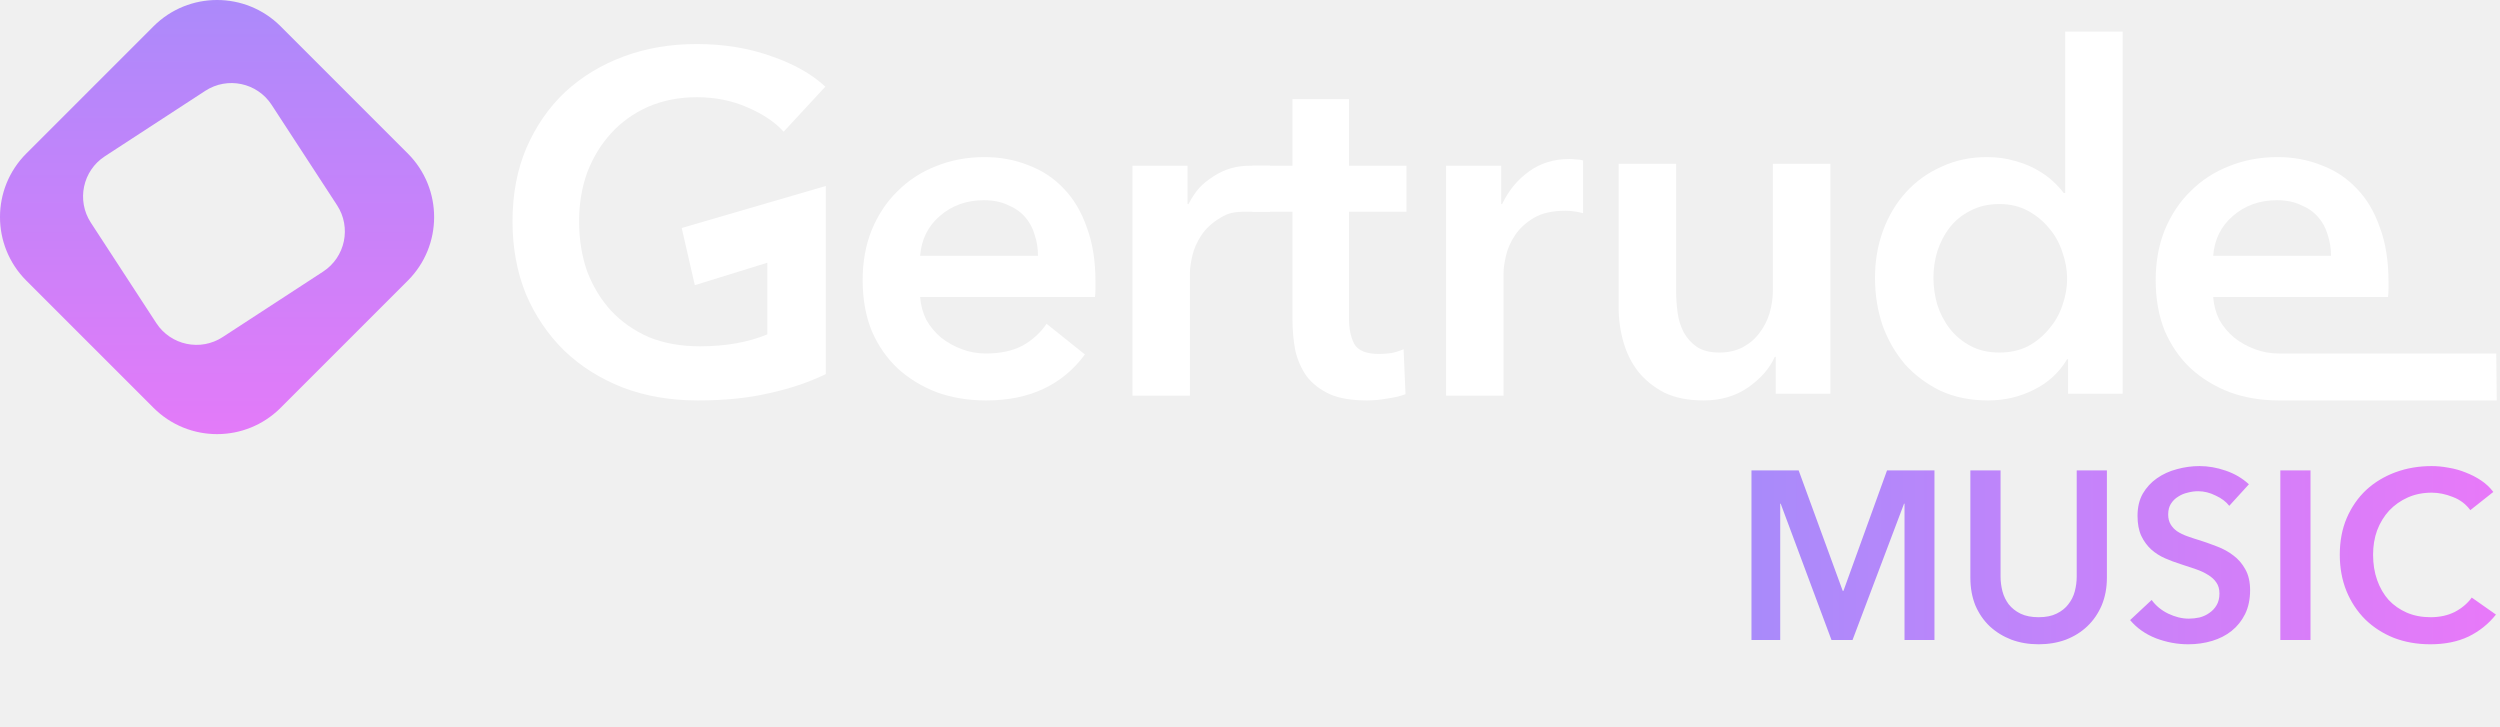
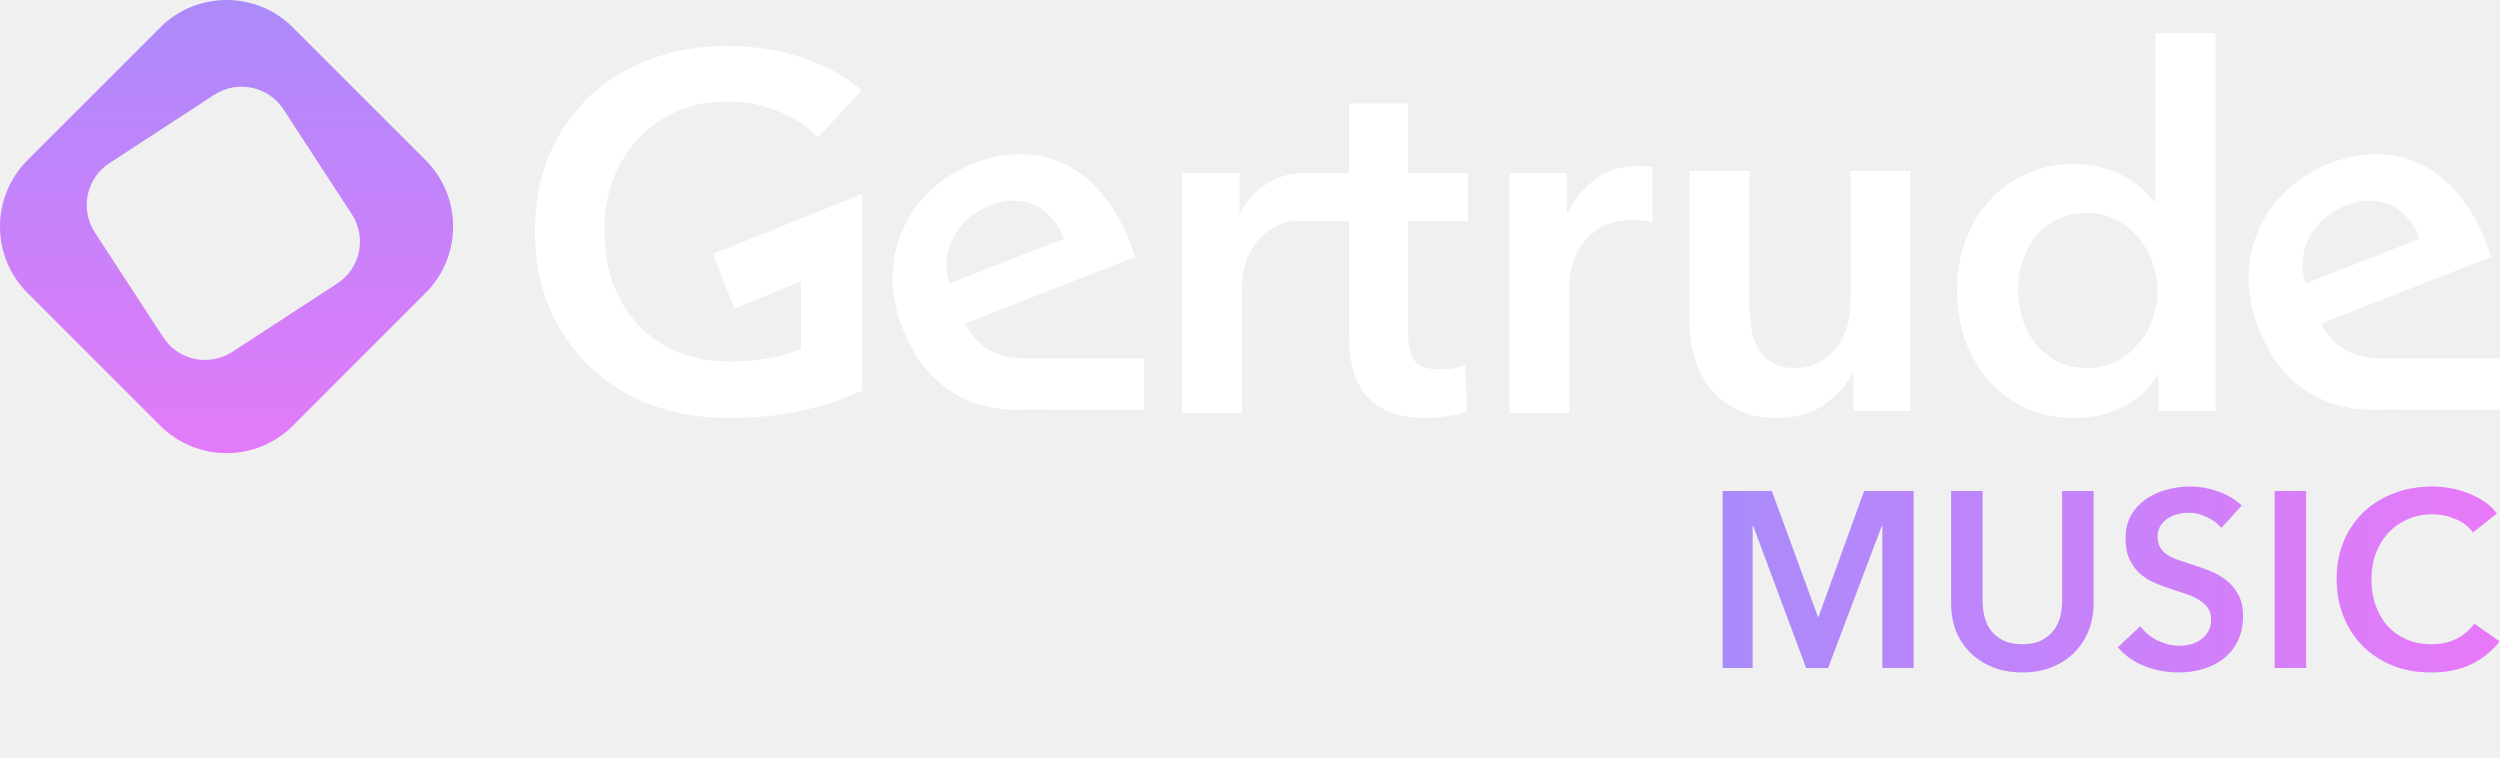
- <svg xmlns="http://www.w3.org/2000/svg" width="668" height="194" viewBox="0 0 668 194" fill="none">
-   <path fill-rule="evenodd" clip-rule="evenodd" d="M41.012 7.036C50.394 -2.346 65.606 -2.345 74.988 7.036L108.963 41.012C118.346 50.394 118.346 65.606 108.963 74.988L74.988 108.963C65.606 118.346 50.394 118.346 41.012 108.963L7.036 74.988C-2.345 65.606 -2.346 50.394 7.036 41.012L41.012 7.036ZM72.577 28.011C68.713 22.082 60.774 20.409 54.846 24.273L28.011 41.764C22.082 45.628 20.409 53.567 24.273 59.495L41.764 86.331C45.628 92.259 53.567 93.932 59.495 90.068L86.331 72.577C92.259 68.713 93.932 60.774 90.068 54.846L72.577 28.011Z" fill="url(#paint0_linear_117_144)" />
-   <path d="M277.348 68.344C277.348 66.381 277.05 64.504 276.452 62.712C275.94 60.92 275.087 59.341 273.892 57.976C272.698 56.611 271.162 55.544 269.284 54.776C267.492 53.923 265.359 53.496 262.884 53.496C258.276 53.496 254.351 54.904 251.108 57.72C247.951 60.451 246.201 63.992 245.86 68.344H277.348ZM292.708 75.256C292.708 75.939 292.708 76.621 292.708 77.304C292.708 77.987 292.666 78.669 292.58 79.352H245.86C246.031 81.57 246.585 83.618 247.524 85.496C248.548 87.288 249.871 88.867 251.492 90.232C253.113 91.512 254.948 92.536 256.996 93.304C259.044 94.072 261.178 94.456 263.396 94.456C267.236 94.456 270.479 93.773 273.124 92.408C275.77 90.957 277.946 88.995 279.652 86.52L289.892 94.712C283.834 102.904 275.044 107 263.524 107C258.745 107 254.351 106.274 250.34 104.824C246.329 103.288 242.831 101.155 239.844 98.424C236.943 95.693 234.639 92.365 232.932 88.44C231.311 84.429 230.5 79.906 230.5 74.872C230.5 69.923 231.311 65.443 232.932 61.432C234.639 57.336 236.943 53.88 239.844 51.064C242.745 48.163 246.159 45.944 250.084 44.408C254.095 42.787 258.404 41.976 263.012 41.976C267.279 41.976 271.204 42.701 274.788 44.152C278.458 45.517 281.615 47.608 284.26 50.424C286.906 53.155 288.954 56.611 290.404 60.792C291.94 64.888 292.708 69.709 292.708 75.256Z" fill="white" />
+ <svg xmlns="http://www.w3.org/2000/svg" width="640" height="194" viewBox="0 0 640 194" fill="none">
+   <path fill-rule="evenodd" clip-rule="evenodd" d="M41.012 7.036C50.394 -2.346 65.606 -2.345 74.988 7.036L108.963 41.012C118.346 50.394 118.346 65.606 108.963 74.988L74.988 108.963C65.606 118.346 50.394 118.346 41.012 108.963L7.036 74.988C-2.345 65.606 -2.346 50.394 7.036 41.012L41.012 7.036ZM72.577 28.011C68.713 22.082 60.774 20.409 54.846 24.273L28.011 41.764C22.082 45.628 20.409 53.567 24.273 59.495L41.764 86.331C45.628 92.259 53.567 93.932 59.495 90.068L86.331 72.577C92.259 68.713 93.932 60.774 90.068 54.846L72.577 28.011Z" fill="url(#paint0_linear_151_247)" />
  <path d="M302.592 44.28H317.312V54.52H317.568C319.592 50.72 321.092 49.22 324.092 47.22C327.387 45.023 330.592 44.28 334.092 44.28C334.69 44.28 336.569 44.28 337.569 44.28C338.265 44.28 338.592 44.28 339.334 44.28V56.568C337.772 56.568 336.727 56.568 335.727 56.568C335.227 56.568 333.684 56.568 333.002 56.568C329.503 56.568 328.15 56.952 326.016 58.232C323.883 59.512 322.219 61.048 321.024 62.84C319.83 64.632 319.019 66.467 318.592 68.344C318.166 70.221 317.952 71.715 317.952 72.824V105.72H302.592V44.28Z" fill="white" />
  <path d="M334.592 56.568V44.28H345.344V26.488H360.448V44.28H375.808V56.568H360.448V85.112C360.448 87.843 360.918 90.104 361.856 91.896C362.88 93.688 365.099 94.584 368.512 94.584C369.536 94.584 370.646 94.499 371.84 94.328C373.035 94.072 374.102 93.731 375.04 93.304L375.552 105.336C374.187 105.848 372.566 106.232 370.688 106.488C368.811 106.829 367.019 107 365.312 107C361.216 107 357.888 106.445 355.328 105.336C352.768 104.141 350.72 102.563 349.184 100.6C347.734 98.552 346.71 96.248 346.112 93.688C345.6 91.043 345.344 88.227 345.344 85.24V56.568H334.592Z" fill="white" />
  <path d="M386.392 44.28H401.112V54.52H401.368C403.075 50.936 405.464 48.035 408.536 45.816C411.608 43.597 415.192 42.488 419.288 42.488C419.885 42.488 420.525 42.531 421.208 42.616C421.891 42.616 422.488 42.701 423 42.872V56.952C421.976 56.696 421.08 56.525 420.312 56.44C419.629 56.355 418.947 56.312 418.264 56.312C414.765 56.312 411.949 56.952 409.816 58.232C407.683 59.512 406.019 61.048 404.824 62.84C403.629 64.632 402.819 66.467 402.392 68.344C401.965 70.221 401.752 71.715 401.752 72.824V105.72H386.392V44.28Z" fill="white" />
  <path d="M489.076 105.208H474.484V95.352H474.228C472.863 98.424 470.473 101.155 467.06 103.544C463.732 105.848 459.764 107 455.156 107C451.145 107 447.689 106.317 444.788 104.952C441.972 103.501 439.625 101.624 437.748 99.32C435.956 97.016 434.633 94.371 433.78 91.384C432.927 88.397 432.5 85.325 432.5 82.168V43.768H447.86V77.816C447.86 79.608 447.988 81.485 448.244 83.448C448.5 85.41 449.055 87.203 449.908 88.824C450.761 90.36 451.913 91.64 453.364 92.664C454.9 93.688 456.905 94.2 459.38 94.2C461.769 94.2 463.86 93.731 465.652 92.792C467.529 91.768 469.023 90.488 470.132 88.952C471.327 87.416 472.223 85.666 472.82 83.704C473.417 81.656 473.716 79.608 473.716 77.56V43.768H489.076V105.208Z" fill="white" />
  <path d="M567.176 105.208H552.584V95.992H552.328C550.195 99.576 547.208 102.306 543.368 104.184C539.613 106.061 535.56 107 531.208 107C526.515 107 522.291 106.146 518.536 104.44C514.867 102.648 511.709 100.301 509.064 97.4C506.504 94.413 504.499 90.957 503.048 87.032C501.683 83.021 501 78.754 501 74.232C501 69.709 501.725 65.485 503.176 61.56C504.627 57.635 506.675 54.221 509.32 51.32C511.965 48.419 515.123 46.157 518.792 44.536C522.461 42.829 526.472 41.976 530.824 41.976C533.64 41.976 536.157 42.317 538.376 43C540.595 43.597 542.515 44.365 544.136 45.304C545.843 46.242 547.293 47.267 548.488 48.376C549.683 49.485 550.664 50.552 551.432 51.576H551.816V8.44H567.176V105.208ZM516.616 74.232C516.616 76.621 516.957 79.01 517.64 81.4C518.408 83.789 519.517 85.922 520.968 87.8C522.419 89.677 524.253 91.213 526.472 92.408C528.691 93.603 531.293 94.2 534.28 94.2C537.096 94.2 539.613 93.645 541.832 92.536C544.051 91.341 545.928 89.805 547.464 87.928C549.085 86.05 550.28 83.96 551.048 81.656C551.901 79.266 552.328 76.877 552.328 74.488C552.328 72.099 551.901 69.709 551.048 67.32C550.28 64.93 549.085 62.797 547.464 60.92C545.928 59.042 544.051 57.507 541.832 56.312C539.613 55.117 537.096 54.52 534.28 54.52C531.293 54.52 528.691 55.117 526.472 56.312C524.253 57.421 522.419 58.914 520.968 60.792C519.517 62.669 518.408 64.802 517.64 67.192C516.957 69.496 516.616 71.843 516.616 74.232Z" fill="white" />
-   <path d="M622.848 68.344C622.848 66.381 622.549 64.504 621.952 62.712C621.44 60.92 620.587 59.341 619.392 57.976C618.197 56.611 616.661 55.544 614.784 54.776C612.992 53.923 610.859 53.496 608.384 53.496C603.776 53.496 599.851 54.904 596.608 57.72C593.451 60.451 591.701 63.992 591.36 68.344H622.848ZM638.208 75.256C638.208 75.939 638.208 76.621 638.208 77.304C638.208 77.987 638.165 78.669 638.08 79.352H591.36C591.531 81.571 592.085 83.619 593.024 85.496C594.048 87.288 595.371 88.867 596.992 90.232C598.613 91.512 600.448 92.536 602.496 93.304C604.544 94.072 606.677 94.456 608.896 94.456C612.736 94.456 616.5 94.456 620 94.456C623.5 94.456 662.421 94.456 667 94.456L667.128 107C653.128 107 620.544 107 609.024 107C604.245 107 599.851 106.275 595.84 104.824C591.829 103.288 588.331 101.155 585.344 98.424C582.443 95.693 580.139 92.365 578.432 88.44C576.811 84.429 576 79.907 576 74.872C576 69.923 576.811 65.443 578.432 61.432C580.139 57.336 582.443 53.88 585.344 51.064C588.245 48.163 591.659 45.944 595.584 44.408C599.595 42.787 603.904 41.976 608.512 41.976C612.779 41.976 616.704 42.701 620.288 44.152C623.957 45.517 627.114 47.608 629.76 50.424C632.405 53.155 634.453 56.611 635.904 60.792C637.44 64.888 638.208 69.709 638.208 75.256Z" fill="white" />
-   <path d="M205.423 105.08C210.97 103.885 216.047 102.178 220.655 99.96V49.696L182.155 60.92L185.655 76.196L205.039 70.196V89.336C199.919 91.469 193.903 92.536 186.991 92.536C181.957 92.536 177.434 91.725 173.423 90.104C169.498 88.397 166.127 86.05 163.311 83.064C160.581 80.077 158.447 76.579 156.911 72.568C155.461 68.472 154.735 63.992 154.735 59.128C154.735 54.435 155.461 50.083 156.911 46.072C158.447 42.061 160.581 38.563 163.311 35.576C166.042 32.589 169.327 30.243 173.167 28.536C177.093 26.829 181.445 25.976 186.223 25.976C191.087 25.976 195.567 26.872 199.663 28.664C203.845 30.456 207.087 32.632 209.391 35.192L220.527 23.16C216.858 19.747 211.994 17.016 205.935 14.968C199.962 12.835 193.349 11.768 186.095 11.768C179.098 11.768 172.613 12.877 166.639 15.096C160.666 17.315 155.461 20.472 151.023 24.568C146.671 28.664 143.215 33.656 140.655 39.544C138.181 45.347 136.943 51.875 136.943 59.128C136.943 66.21 138.138 72.696 140.527 78.584C143.002 84.386 146.415 89.421 150.767 93.688C155.119 97.869 160.325 101.155 166.383 103.544C172.442 105.848 179.141 107 186.479 107C193.647 107 199.962 106.36 205.423 105.08Z" fill="white" />
-   <path d="M467.992 125.688H480.6L492.376 157.88H492.568L504.216 125.688H516.888V171H508.888V134.584H508.76L495 171H489.368L475.8 134.584H475.672V171H467.992V125.688ZM562.963 154.36C562.963 157.091 562.494 159.565 561.555 161.784C560.616 163.96 559.336 165.816 557.715 167.352C556.094 168.888 554.174 170.083 551.955 170.936C549.736 171.747 547.326 172.152 544.723 172.152C542.12 172.152 539.71 171.747 537.491 170.936C535.272 170.083 533.331 168.888 531.667 167.352C530.046 165.816 528.766 163.96 527.827 161.784C526.931 159.565 526.483 157.091 526.483 154.36V125.688H534.547V154.04C534.547 155.363 534.718 156.685 535.059 158.008C535.4 159.288 535.955 160.44 536.723 161.464C537.534 162.488 538.579 163.32 539.859 163.96C541.182 164.6 542.803 164.92 544.723 164.92C546.643 164.92 548.243 164.6 549.523 163.96C550.846 163.32 551.891 162.488 552.659 161.464C553.47 160.44 554.046 159.288 554.387 158.008C554.728 156.685 554.899 155.363 554.899 154.04V125.688H562.963V154.36ZM595.659 135.16C594.805 134.051 593.589 133.133 592.011 132.408C590.475 131.64 588.917 131.256 587.339 131.256C586.4 131.256 585.461 131.384 584.523 131.64C583.584 131.853 582.731 132.216 581.963 132.728C581.195 133.197 580.555 133.837 580.043 134.648C579.573 135.416 579.339 136.355 579.339 137.464C579.339 138.488 579.552 139.363 579.979 140.088C580.405 140.813 580.981 141.432 581.707 141.944C582.475 142.456 583.392 142.904 584.458 143.288C585.525 143.672 586.699 144.056 587.979 144.44C589.429 144.909 590.923 145.443 592.459 146.04C594.037 146.637 595.467 147.427 596.747 148.408C598.069 149.389 599.136 150.627 599.947 152.12C600.8 153.613 601.227 155.469 601.227 157.688C601.227 160.12 600.779 162.253 599.882 164.088C598.987 165.88 597.792 167.373 596.299 168.568C594.805 169.763 593.056 170.659 591.051 171.256C589.045 171.853 586.933 172.152 584.715 172.152C581.771 172.152 578.891 171.619 576.075 170.552C573.259 169.443 570.955 167.821 569.163 165.688L574.923 160.312C576.032 161.848 577.504 163.064 579.339 163.96C581.216 164.856 583.051 165.304 584.843 165.304C585.781 165.304 586.741 165.197 587.723 164.984C588.704 164.728 589.579 164.323 590.347 163.768C591.157 163.213 591.797 162.531 592.267 161.72C592.779 160.867 593.035 159.821 593.035 158.584C593.035 157.389 592.757 156.408 592.203 155.64C591.648 154.829 590.901 154.147 589.963 153.592C589.024 152.995 587.915 152.483 586.635 152.056C585.355 151.629 584.011 151.181 582.603 150.712C581.237 150.285 579.872 149.773 578.507 149.176C577.141 148.579 575.904 147.789 574.795 146.808C573.728 145.827 572.853 144.632 572.171 143.224C571.488 141.773 571.147 139.981 571.147 137.848C571.147 135.544 571.616 133.56 572.555 131.896C573.536 130.232 574.795 128.867 576.331 127.8C577.909 126.691 579.68 125.88 581.643 125.368C583.648 124.813 585.675 124.536 587.723 124.536C590.027 124.536 592.352 124.941 594.699 125.752C597.088 126.563 599.157 127.779 600.907 129.4L595.659 135.16ZM609.305 125.688H617.369V171H609.305V125.688ZM660.071 136.312C658.876 134.691 657.319 133.517 655.399 132.792C653.479 132.024 651.602 131.64 649.767 131.64C647.42 131.64 645.287 132.067 643.367 132.92C641.447 133.773 639.783 134.947 638.375 136.44C637.01 137.933 635.943 139.683 635.175 141.688C634.45 143.693 634.087 145.869 634.087 148.216C634.087 150.691 634.45 152.952 635.175 155C635.9 157.048 636.924 158.819 638.247 160.312C639.612 161.763 641.234 162.893 643.111 163.704C644.988 164.515 647.1 164.92 649.447 164.92C651.879 164.92 654.034 164.451 655.911 163.512C657.788 162.531 659.303 161.251 660.455 159.672L666.919 164.216C664.914 166.733 662.46 168.696 659.559 170.104C656.658 171.469 653.266 172.152 649.383 172.152C645.842 172.152 642.578 171.576 639.591 170.424C636.647 169.229 634.108 167.587 631.975 165.496C629.842 163.363 628.178 160.845 626.983 157.944C625.788 155 625.191 151.757 625.191 148.216C625.191 144.589 625.81 141.325 627.047 138.424C628.327 135.48 630.055 132.984 632.231 130.936C634.45 128.888 637.052 127.309 640.039 126.2C643.026 125.091 646.268 124.536 649.767 124.536C651.218 124.536 652.732 124.685 654.311 124.984C655.89 125.24 657.404 125.667 658.855 126.264C660.306 126.819 661.671 127.523 662.951 128.376C664.231 129.229 665.319 130.253 666.215 131.448L660.071 136.312Z" fill="url(#paint1_linear_117_144)" />
+   <path d="M205.423 105.08C210.97 103.885 216.047 102.178 220.655 99.96V49.696L182.5 65L188 79L205.039 72V89.336C199.919 91.469 193.903 92.536 186.991 92.536C181.957 92.536 177.434 91.725 173.423 90.104C169.498 88.397 166.127 86.05 163.311 83.064C160.581 80.077 158.447 76.579 156.911 72.568C155.461 68.472 154.735 63.992 154.735 59.128C154.735 54.435 155.461 50.083 156.911 46.072C158.447 42.061 160.581 38.563 163.311 35.576C166.042 32.589 169.327 30.243 173.167 28.536C177.093 26.829 181.445 25.976 186.223 25.976C191.087 25.976 195.567 26.872 199.663 28.664C203.845 30.456 207.087 32.632 209.391 35.192L220.527 23.16C216.858 19.747 211.994 17.016 205.935 14.968C199.962 12.835 193.349 11.768 186.095 11.768C179.098 11.768 172.613 12.877 166.639 15.096C160.666 17.315 155.461 20.472 151.023 24.568C146.671 28.664 143.215 33.656 140.655 39.544C138.181 45.347 136.943 51.875 136.943 59.128C136.943 66.21 138.138 72.696 140.527 78.584C143.002 84.386 146.415 89.421 150.767 93.688C155.119 97.869 160.325 101.155 166.383 103.544C172.442 105.848 179.141 107 186.479 107C193.647 107 199.962 106.36 205.423 105.08Z" fill="white" />
+   <path d="M619.509 61.083C618.791 59.256 617.827 57.618 616.616 56.168C615.484 54.687 614.113 53.53 612.502 52.696C610.891 51.862 609.071 51.43 607.043 51.402C605.063 51.263 602.921 51.646 600.618 52.55C596.329 54.235 593.19 56.98 591.201 60.787C589.261 64.483 588.927 68.419 590.201 72.594L619.509 61.083ZM636.333 61.901C636.582 62.536 636.832 63.172 637.081 63.807C637.331 64.442 637.541 65.093 637.711 65.76L594.225 82.84C595.195 84.843 596.46 86.546 598.02 87.951C599.628 89.244 601.436 90.23 603.445 90.908C605.422 91.507 607.504 91.789 609.691 91.755C611.878 91.721 612.458 91.755 616.616 91.755C620.774 91.755 624 91.755 629.5 91.755C634.5 91.755 636.333 91.755 640 91.755V104.911C632 104.911 635 104.911 624 104.911C616.616 104.911 611.97 104.795 607.707 104.911C603.412 104.948 599.376 104.241 595.598 102.791C591.899 101.31 588.538 99.055 585.514 96.025C582.539 92.885 580.131 88.972 578.29 84.286C576.481 79.679 575.598 75.213 575.641 70.887C575.732 66.451 576.613 62.392 578.284 58.71C579.923 54.949 582.289 51.636 585.381 48.771C588.522 45.796 592.236 43.466 596.525 41.781C600.497 40.221 604.416 39.461 608.282 39.501C612.196 39.431 615.899 40.222 619.391 41.876C622.852 43.451 626.021 45.919 628.9 49.28C631.827 52.531 634.305 56.738 636.333 61.901Z" fill="white" />
+   <path d="M272.368 61.083C271.651 59.256 270.687 57.618 269.475 56.168C268.344 54.687 266.972 53.53 265.361 52.696C263.75 51.862 261.931 51.43 259.902 51.402C257.922 51.263 255.781 51.646 253.477 52.55C249.188 54.235 246.049 56.98 244.061 60.787C242.12 64.483 241.787 68.419 243.06 72.594L272.368 61.083ZM289.192 61.901C289.442 62.536 289.691 63.172 289.941 63.807C290.19 64.442 290.4 65.093 290.57 65.76L247.084 82.84C248.054 84.843 249.319 86.546 250.879 87.951C252.488 89.244 254.296 90.23 256.304 90.908C258.281 91.507 260.363 91.789 262.55 91.755C264.737 91.721 265.318 91.755 269.475 91.755C273.633 91.755 276.859 91.755 282.359 91.755C287.359 91.755 289.192 91.755 292.859 91.755V104.911C284.859 104.911 287.859 104.911 276.859 104.911C269.475 104.911 264.83 104.795 260.567 104.911C256.272 104.948 252.236 104.241 248.457 102.791C244.759 101.31 241.397 99.055 238.374 96.025C235.398 92.885 232.99 88.972 231.15 84.286C229.34 79.679 228.457 75.213 228.5 70.887C228.591 66.451 229.472 62.392 231.143 58.71C232.783 54.949 235.149 51.636 238.241 48.771C241.381 45.796 245.096 43.466 249.385 41.781C253.356 40.221 257.275 39.461 261.141 39.501C265.056 39.431 268.759 40.222 272.251 41.876C275.711 43.451 278.881 45.919 281.76 49.28C284.687 52.531 287.164 56.738 289.192 61.901Z" fill="white" />
+   <path d="M440.992 125.688H453.6L465.376 157.88H465.568L477.216 125.688H489.888V171H481.888V134.584H481.76L468 171H462.368L448.8 134.584H448.672V171H440.992V125.688ZM535.963 154.36C535.963 157.091 535.494 159.565 534.555 161.784C533.616 163.96 532.336 165.816 530.715 167.352C529.094 168.888 527.174 170.083 524.955 170.936C522.736 171.747 520.326 172.152 517.723 172.152C515.12 172.152 512.71 171.747 510.491 170.936C508.272 170.083 506.331 168.888 504.667 167.352C503.046 165.816 501.766 163.96 500.827 161.784C499.931 159.565 499.483 157.091 499.483 154.36V125.688H507.547V154.04C507.547 155.363 507.718 156.685 508.059 158.008C508.4 159.288 508.955 160.44 509.723 161.464C510.534 162.488 511.579 163.32 512.859 163.96C514.182 164.6 515.803 164.92 517.723 164.92C519.643 164.92 521.243 164.6 522.523 163.96C523.846 163.32 524.891 162.488 525.659 161.464C526.47 160.44 527.046 159.288 527.387 158.008C527.728 156.685 527.899 155.363 527.899 154.04V125.688H535.963V154.36ZM568.659 135.16C567.805 134.051 566.589 133.133 565.011 132.408C563.475 131.64 561.917 131.256 560.339 131.256C559.4 131.256 558.461 131.384 557.523 131.64C556.584 131.853 555.731 132.216 554.963 132.728C554.195 133.197 553.555 133.837 553.043 134.648C552.573 135.416 552.339 136.355 552.339 137.464C552.339 138.488 552.552 139.363 552.979 140.088C553.405 140.813 553.981 141.432 554.707 141.944C555.475 142.456 556.392 142.904 557.458 143.288C558.525 143.672 559.699 144.056 560.979 144.44C562.429 144.909 563.923 145.443 565.459 146.04C567.037 146.637 568.467 147.427 569.747 148.408C571.069 149.389 572.136 150.627 572.947 152.12C573.8 153.613 574.227 155.469 574.227 157.688C574.227 160.12 573.779 162.253 572.882 164.088C571.987 165.88 570.792 167.373 569.299 168.568C567.805 169.763 566.056 170.659 564.051 171.256C562.045 171.853 559.933 172.152 557.715 172.152C554.771 172.152 551.891 171.619 549.075 170.552C546.259 169.443 543.955 167.821 542.163 165.688L547.923 160.312C549.032 161.848 550.504 163.064 552.339 163.96C554.216 164.856 556.051 165.304 557.843 165.304C558.781 165.304 559.741 165.197 560.723 164.984C561.704 164.728 562.579 164.323 563.347 163.768C564.157 163.213 564.797 162.531 565.267 161.72C565.779 160.867 566.035 159.821 566.035 158.584C566.035 157.389 565.757 156.408 565.203 155.64C564.648 154.829 563.901 154.147 562.963 153.592C562.024 152.995 560.915 152.483 559.635 152.056C558.355 151.629 557.011 151.181 555.603 150.712C554.237 150.285 552.872 149.773 551.507 149.176C550.141 148.579 548.904 147.789 547.795 146.808C546.728 145.827 545.853 144.632 545.171 143.224C544.488 141.773 544.147 139.981 544.147 137.848C544.147 135.544 544.616 133.56 545.555 131.896C546.536 130.232 547.795 128.867 549.331 127.8C550.909 126.691 552.68 125.88 554.643 125.368C556.648 124.813 558.675 124.536 560.723 124.536C563.027 124.536 565.352 124.941 567.699 125.752C570.088 126.563 572.157 127.779 573.907 129.4L568.659 135.16ZM582.305 125.688H590.369V171H582.305V125.688ZM633.071 136.312C631.876 134.691 630.319 133.517 628.399 132.792C626.479 132.024 624.602 131.64 622.767 131.64C620.42 131.64 618.287 132.067 616.367 132.92C614.447 133.773 612.783 134.947 611.375 136.44C610.01 137.933 608.943 139.683 608.175 141.688C607.45 143.693 607.087 145.869 607.087 148.216C607.087 150.691 607.45 152.952 608.175 155C608.9 157.048 609.924 158.819 611.247 160.312C612.612 161.763 614.234 162.893 616.111 163.704C617.988 164.515 620.1 164.92 622.447 164.92C624.879 164.92 627.034 164.451 628.911 163.512C630.788 162.531 632.303 161.251 633.455 159.672L639.919 164.216C637.914 166.733 635.46 168.696 632.559 170.104C629.658 171.469 626.266 172.152 622.383 172.152C618.842 172.152 615.578 171.576 612.591 170.424C609.647 169.229 607.108 167.587 604.975 165.496C602.842 163.363 601.178 160.845 599.983 157.944C598.788 155 598.191 151.757 598.191 148.216C598.191 144.589 598.81 141.325 600.047 138.424C601.327 135.48 603.055 132.984 605.231 130.936C607.45 128.888 610.052 127.309 613.039 126.2C616.026 125.091 619.268 124.536 622.767 124.536C624.218 124.536 625.732 124.685 627.311 124.984C628.89 125.24 630.404 125.667 631.855 126.264C633.306 126.819 634.671 127.523 635.951 128.376C637.231 129.229 638.319 130.253 639.215 131.448L633.071 136.312Z" fill="url(#paint1_linear_151_247)" />
  <defs>
-     <linearGradient id="paint0_linear_117_144" x1="57.317" y1="-9.951" x2="57.317" y2="126.187" gradientUnits="userSpaceOnUse">
+     <linearGradient id="paint0_linear_151_247" x1="57.317" y1="-9.951" x2="57.317" y2="126.187" gradientUnits="userSpaceOnUse">
      <stop stop-color="#A78BFA" />
      <stop offset="1" stop-color="#E879F9" />
    </linearGradient>
-     <linearGradient id="paint1_linear_117_144" x1="463" y1="151" x2="667" y2="151" gradientUnits="userSpaceOnUse">
+     <linearGradient id="paint1_linear_151_247" x1="436" y1="151" x2="640" y2="151" gradientUnits="userSpaceOnUse">
      <stop stop-color="#A78BFA" />
      <stop offset="1" stop-color="#E879F9" />
    </linearGradient>
  </defs>
</svg>
